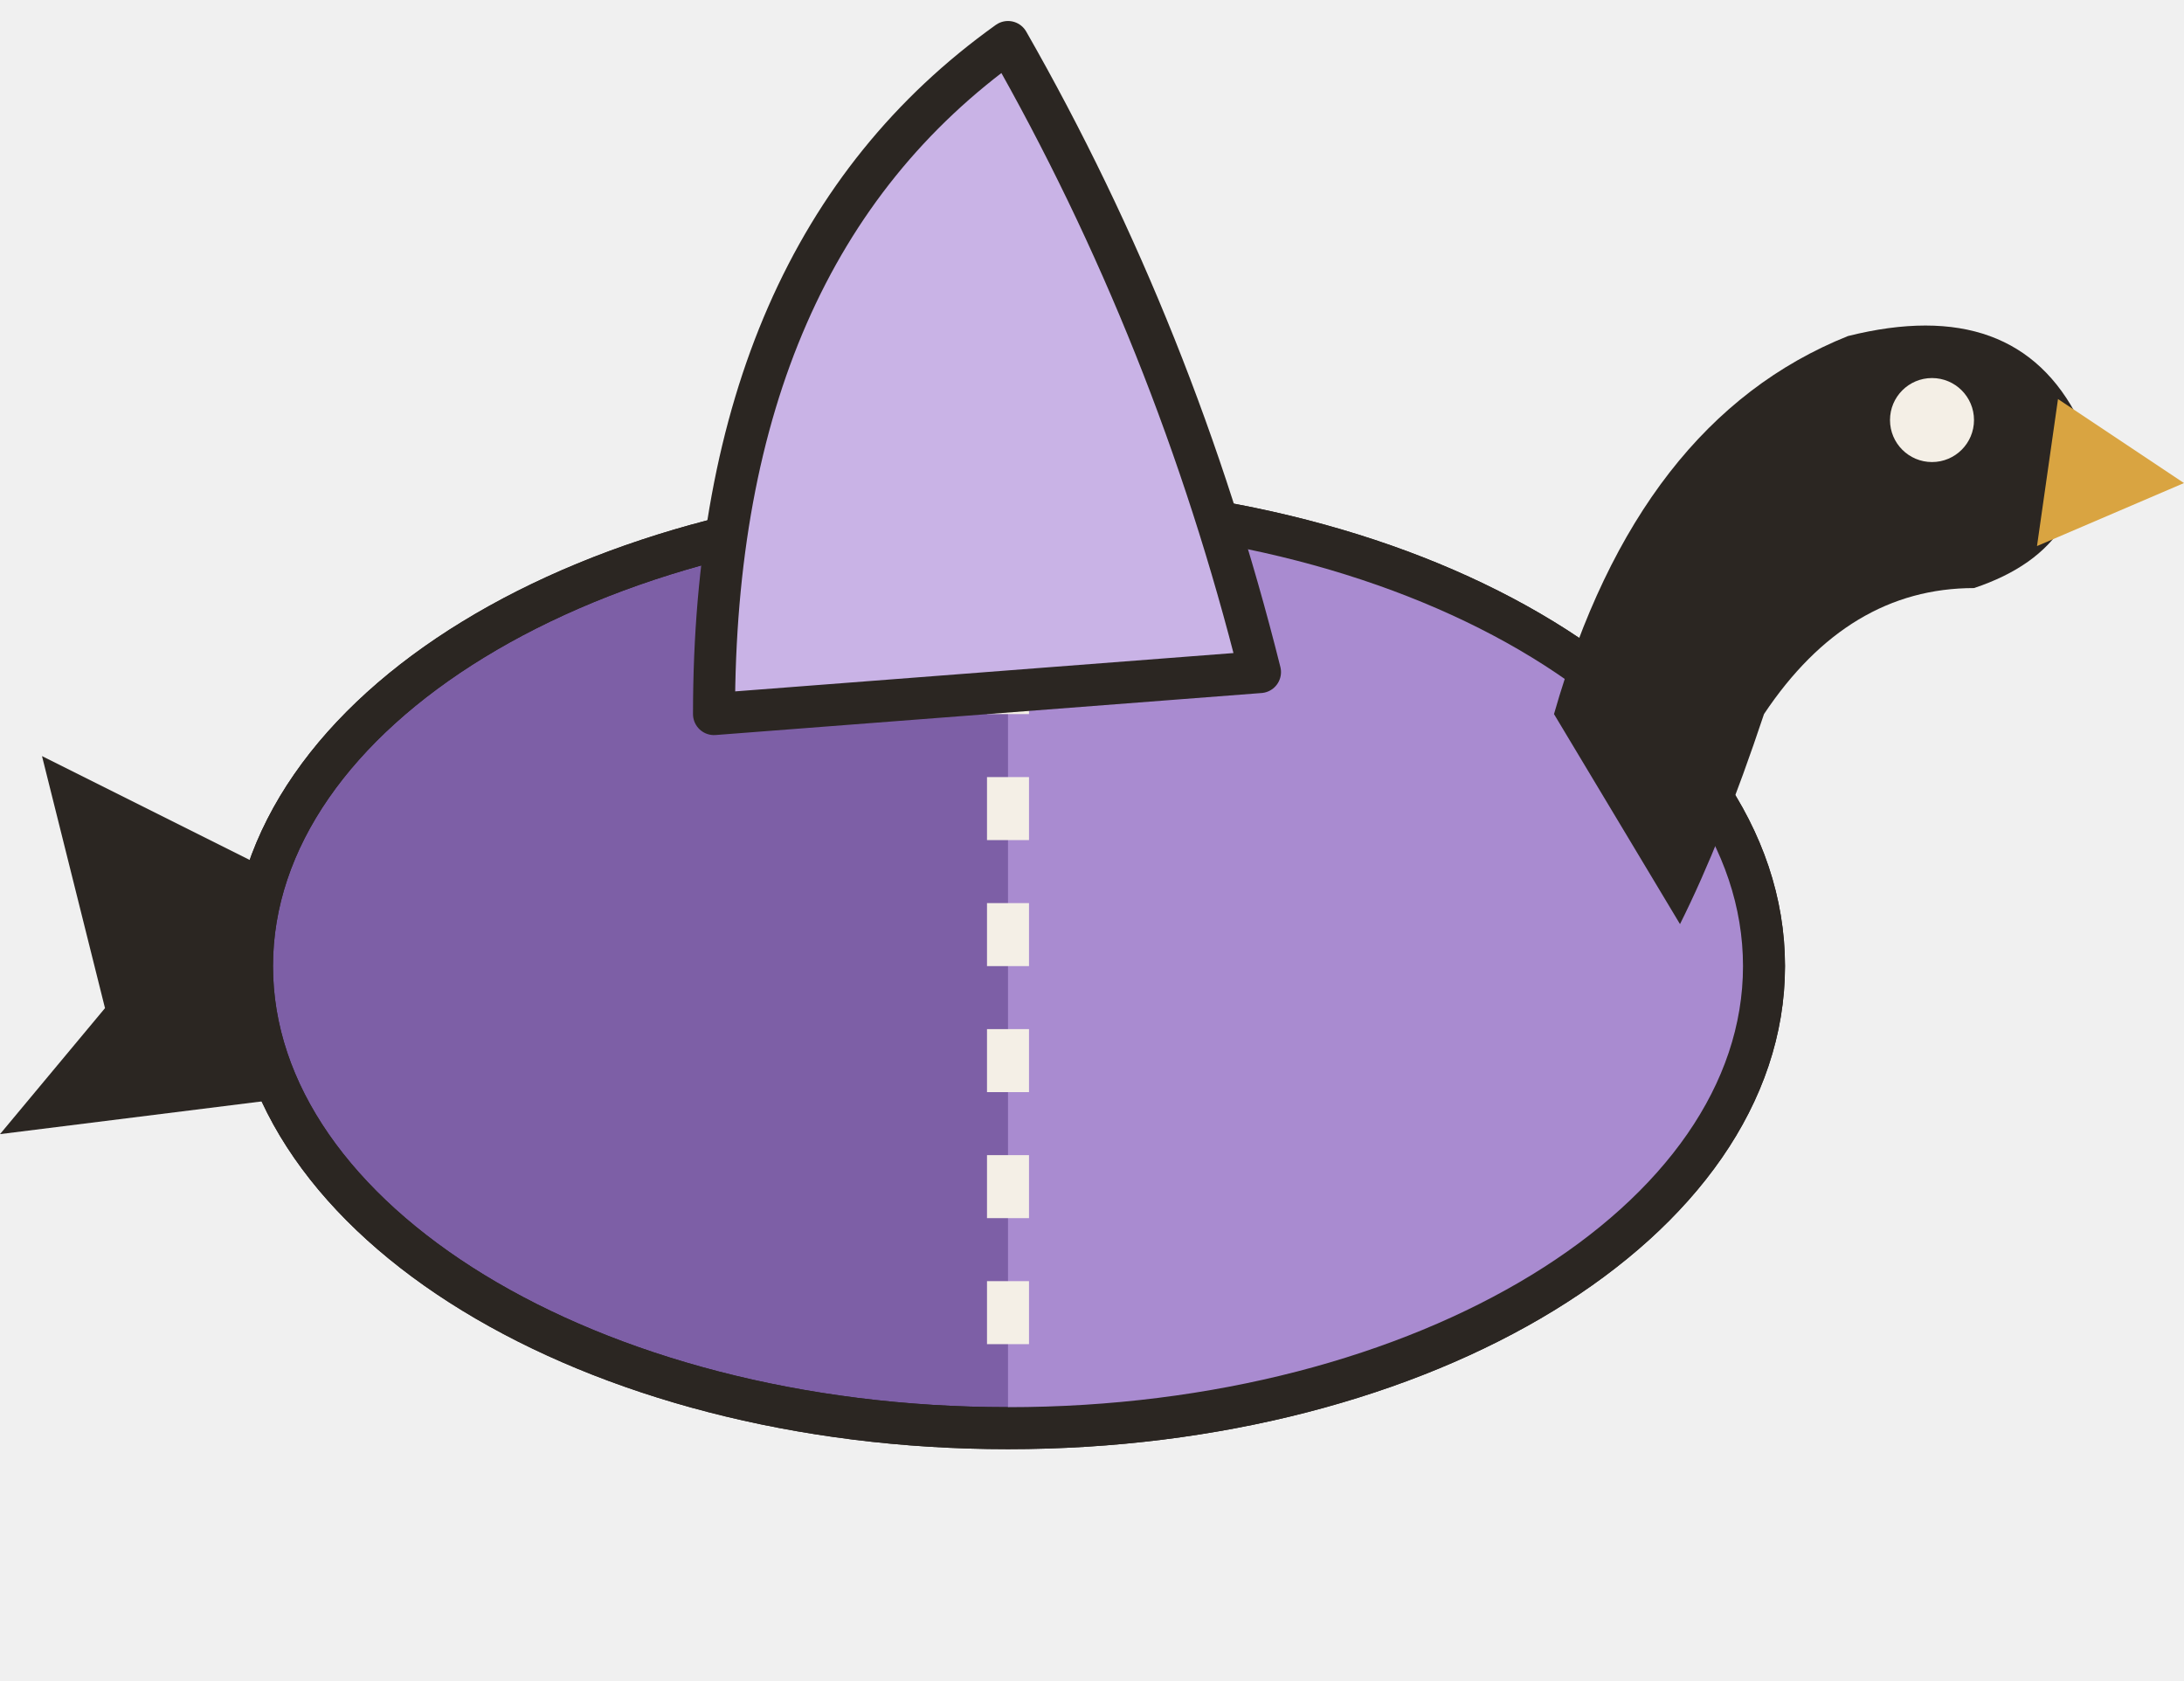
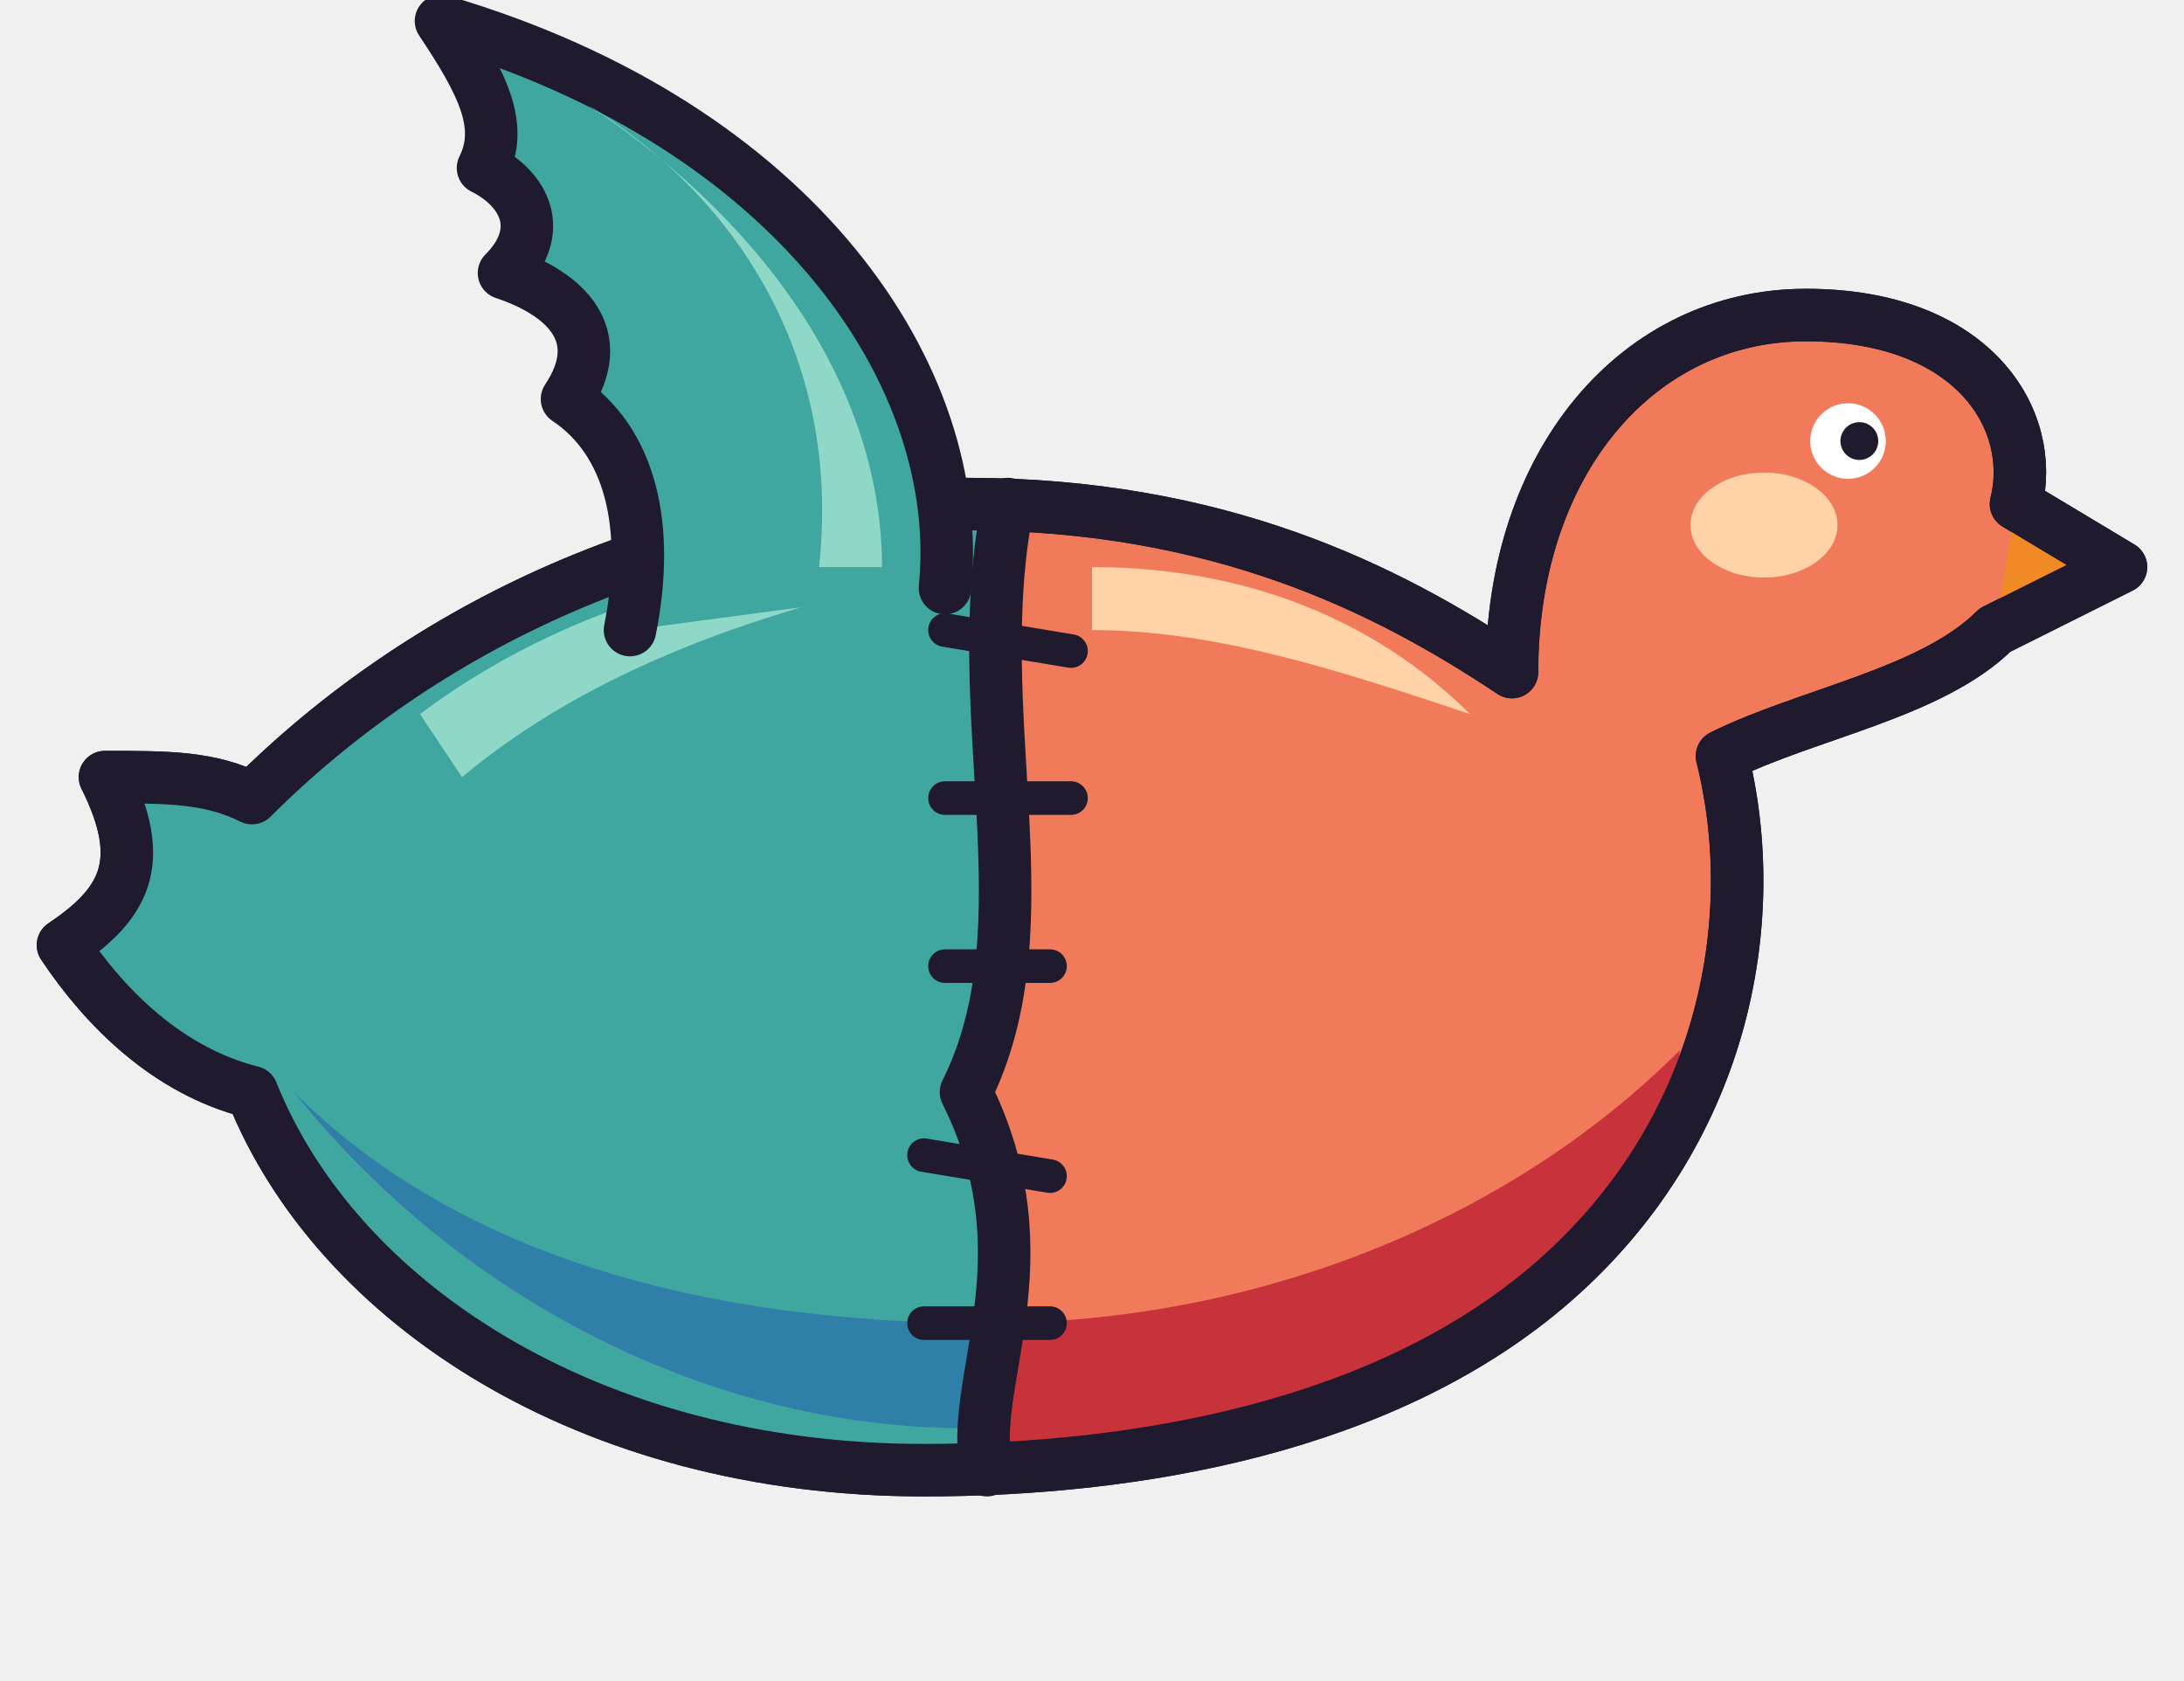
<svg xmlns="http://www.w3.org/2000/svg" width="104" height="80" viewBox="0 0 104 80">
-   <path d="M14 42 L2 36 L5 48 L0 54 L16 52 Z" fill="#2b2622" />
-   <ellipse cx="48" cy="46" rx="36" ry="22" fill="#7d5fa6" stroke="#2b2622" stroke-width="2" stroke-linejoin="round" />
-   <path d="M48 24 Q84 26 84 46 Q84 66 48 68 Z" fill="#a98bd0" />
-   <ellipse cx="48" cy="46" rx="36" ry="22" fill="none" stroke="#2b2622" stroke-width="2" stroke-linejoin="round" />
-   <path d="M48 25 L48 67" stroke="#f4efe6" stroke-width="2" stroke-dasharray="3 3" />
-   <path d="M74 34 Q78 20 88 16 Q96 14 99 20 Q100 26 94 28 Q88 28 84 34 Q82 40 80 44 Z" fill="#2b2622" />
-   <path d="M98 19 L104 23 L97 26 Z" fill="#d9a441" />
-   <circle cx="92" cy="20" r="2" fill="#f4efe6" />
-   <path d="M34 34 Q34 12 48 2 Q56 16 60 32 Z" fill="#c9b3e6" stroke="#2b2622" stroke-width="2" stroke-linejoin="round" />
+   <path d="M12 38 C20 30 32 24 46 24 C58 24 66 28 72 32 C72 22 78 15 86 15 C94 15 97 20 96 24 L101 27 L95 30 C92 33 86 34 82 36 C84 44 82 54 74 61 C66 68 54 70 44 70 C28 70 16 62 12 52 C8 51 5 48 3 45 C6 43 7 41 5 37 C8 37 10 37 12 38 Z" fill="#f07a5a" stroke="#1f1a2e" stroke-width="2.5" stroke-linejoin="round" stroke-linecap="round" />
+   <path d="M12 38 C20 30 32 24 46 24 L48 24 C46 34 50 44 46 52 C50 60 46 66 47 70 L44 70 C28 70 16 62 12 52 C8 51 5 48 3 45 C6 43 7 41 5 37 C8 37 10 37 12 38 Z" fill="#3fa7a0" />
+   <path d="M14 52 C22 62 34 68 46 68 C46 66 47 65 47 63 C34 63 22 60 14 52 Z" fill="#2f7fa8" />
+   <path d="M47 63 C60 63 72 58 80 50 C79 58 72 65 62 68 C56 69 51 70 47 70 Z" fill="#c8323a" />
+   <path d="M20 34 C28 28 38 26 46 27 C36 29 28 32 22 37 Z" fill="#8fd8c8" />
+   <path d="M52 27 C60 27 66 30 70 34 C64 32 58 30 52 30 Z" fill="#ffd2a8" />
+   <ellipse cx="84" cy="25" rx="3.5" ry="2.5" fill="#ffd2a8" />
+   <path d="M96 24 L101 27 L95 30 Z" fill="#f08a24" />
+   <path d="M48 24 C46 34 50 44 46 52 C50 60 46 66 47 70" fill="none" stroke="#1f1a2e" stroke-width="2.5" stroke-linejoin="round" stroke-linecap="round" />
+   <path d="M45 30 L51 31 M45 38 L51 38 M45 46 L50 46 M44 55 L50 56 M44 63 L50 63" fill="none" stroke="#1f1a2e" stroke-width="1.6" stroke-linecap="round" />
+   <path d="M12 38 C20 30 32 24 46 24 C58 24 66 28 72 32 C72 22 78 15 86 15 C94 15 97 20 96 24 L101 27 L95 30 C92 33 86 34 82 36 C84 44 82 54 74 61 C66 68 54 70 44 70 C28 70 16 62 12 52 C8 51 5 48 3 45 C6 43 7 41 5 37 C8 37 10 37 12 38 Z" fill="none" stroke="#1f1a2e" stroke-width="2.5" stroke-linejoin="round" stroke-linecap="round" />
+   <ellipse cx="88" cy="21" rx="1.8" ry="1.8" fill="#ffffff" />
+   <ellipse cx="88.54" cy="21" rx="0.9" ry="0.9" fill="#1f1a2e" />
+   <path d="M30 30 C31 25 30 21 27 19 C29 16 27 14 24 13 C26 11 25 9 23 8 C24 6 23 4 21 1 C38 6 46 18 45 28" fill="#3fa7a0" stroke="#1f1a2e" stroke-width="2.5" stroke-linejoin="round" stroke-linecap="round" />
+   <path d="M42 27 C42 19 37 11 28 5 C36 10 40 18 39 27 Z" fill="#8fd8c8" />
</svg>
